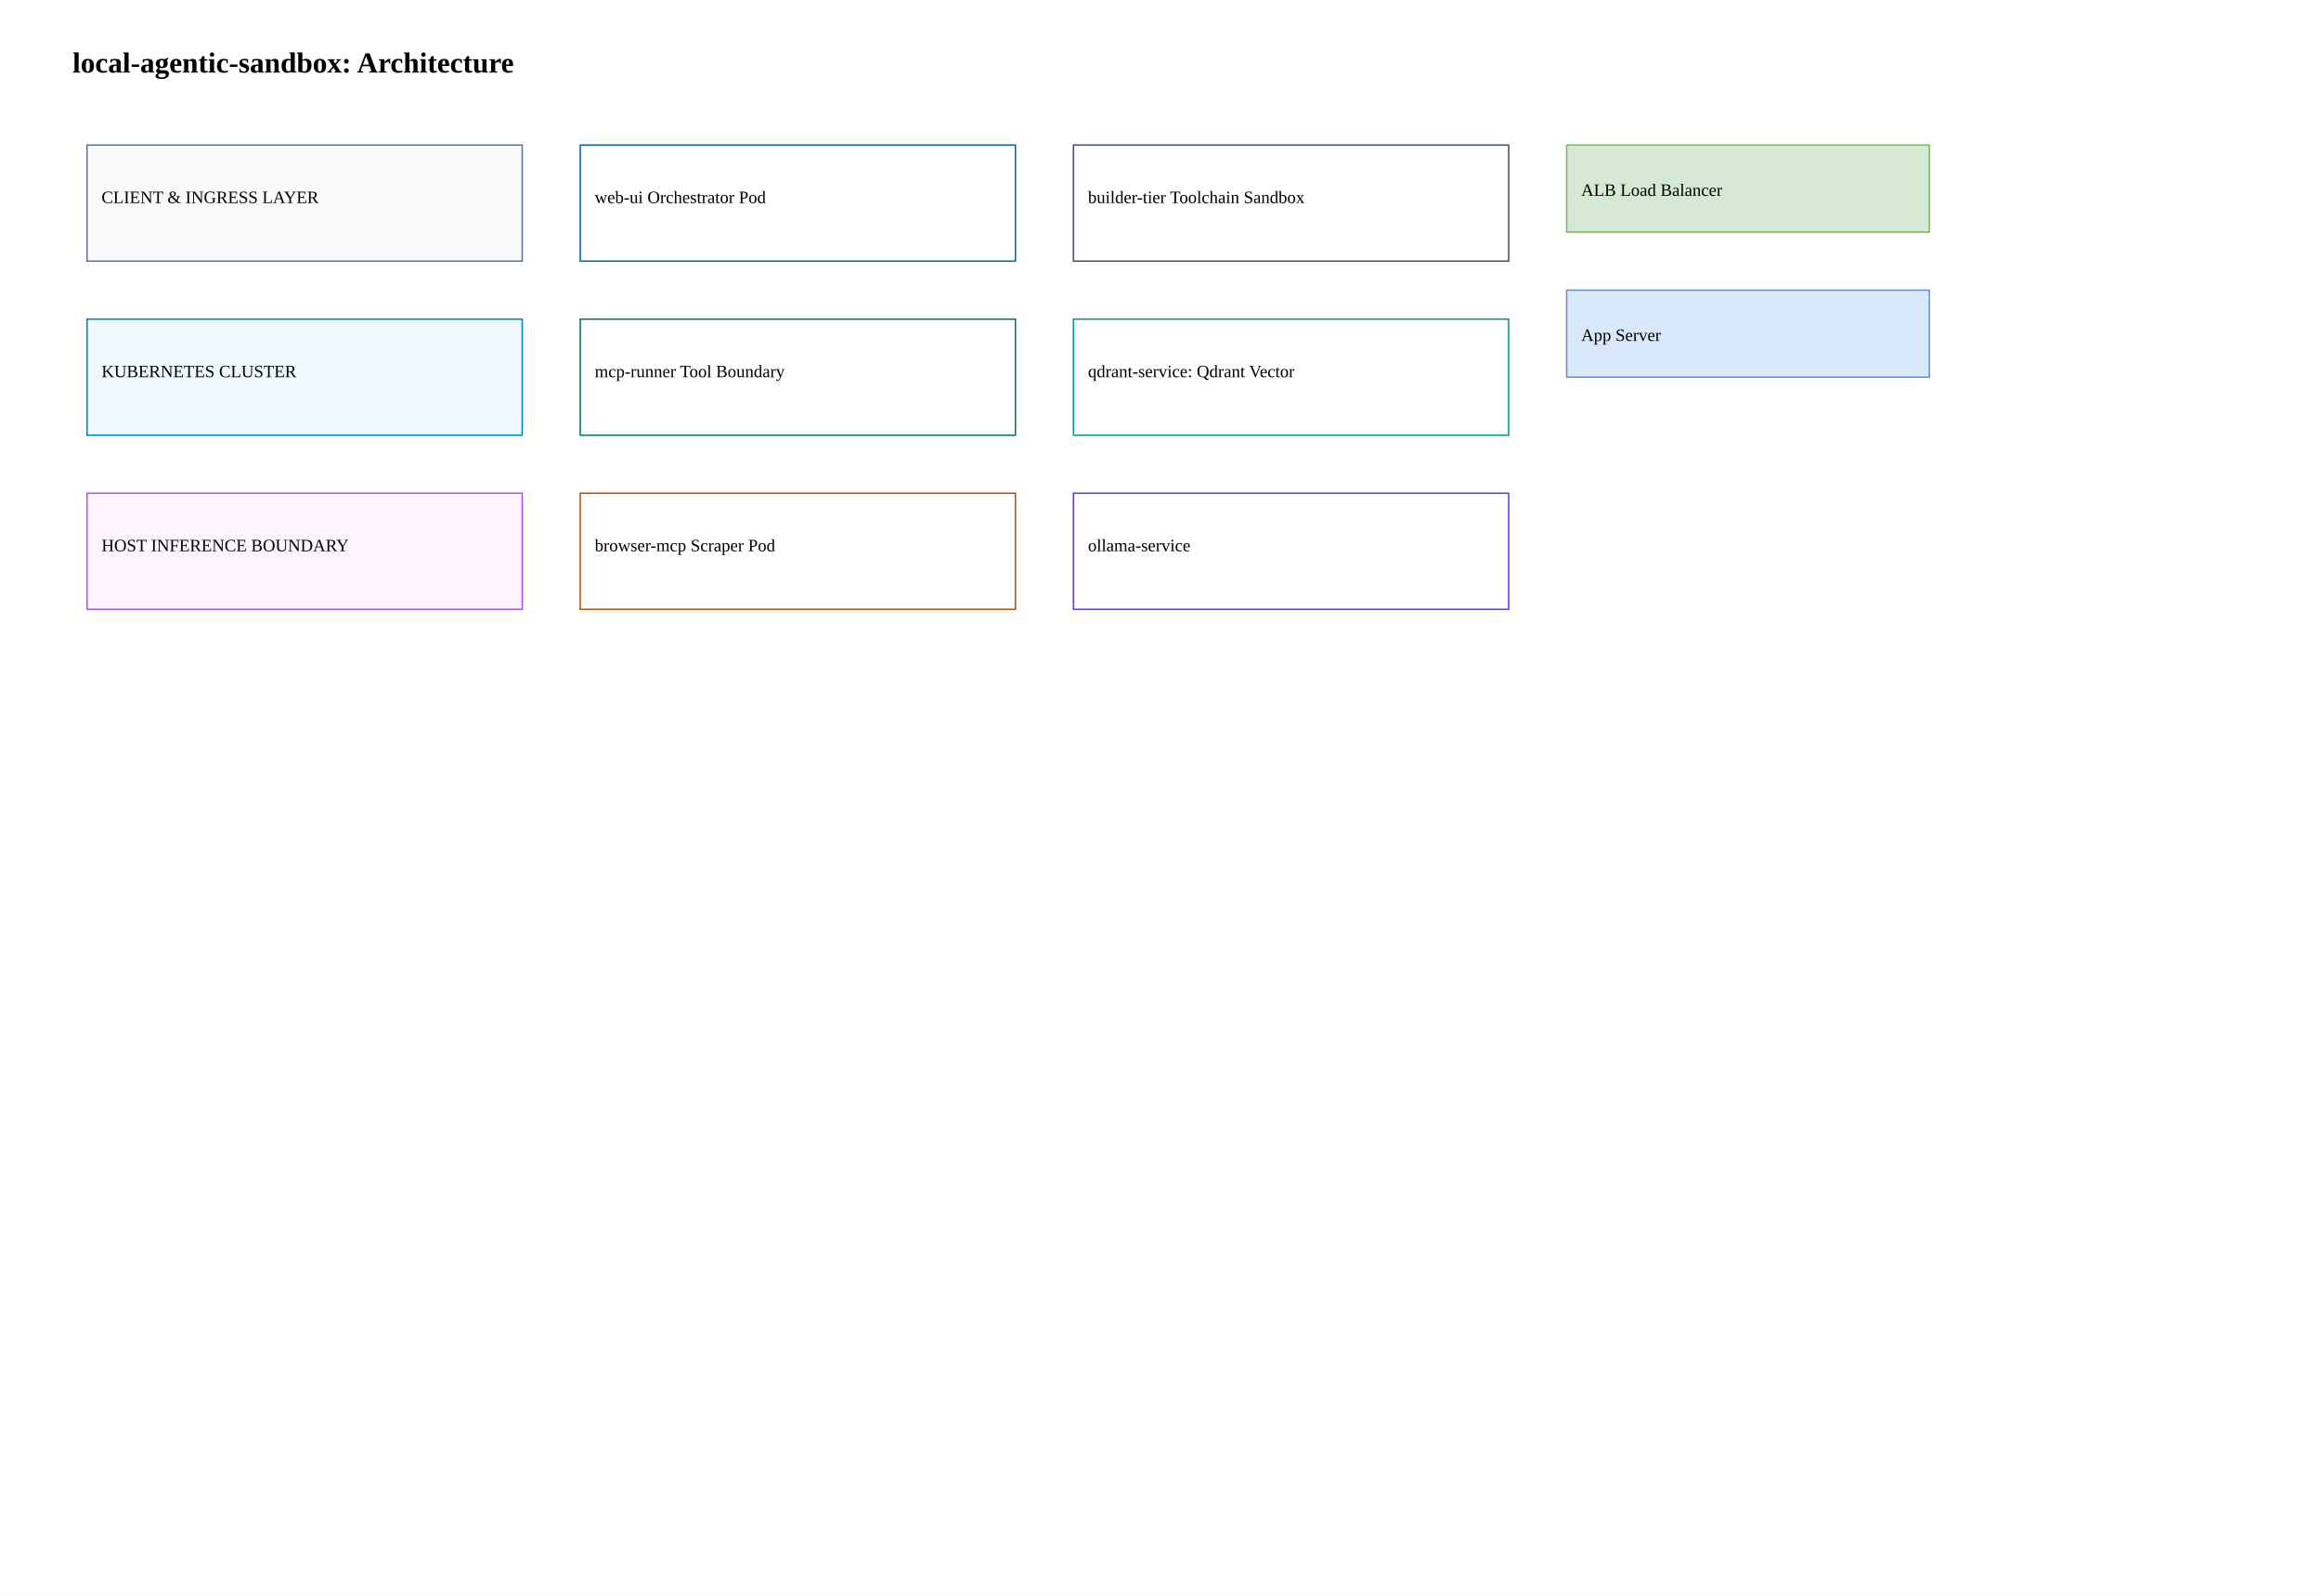
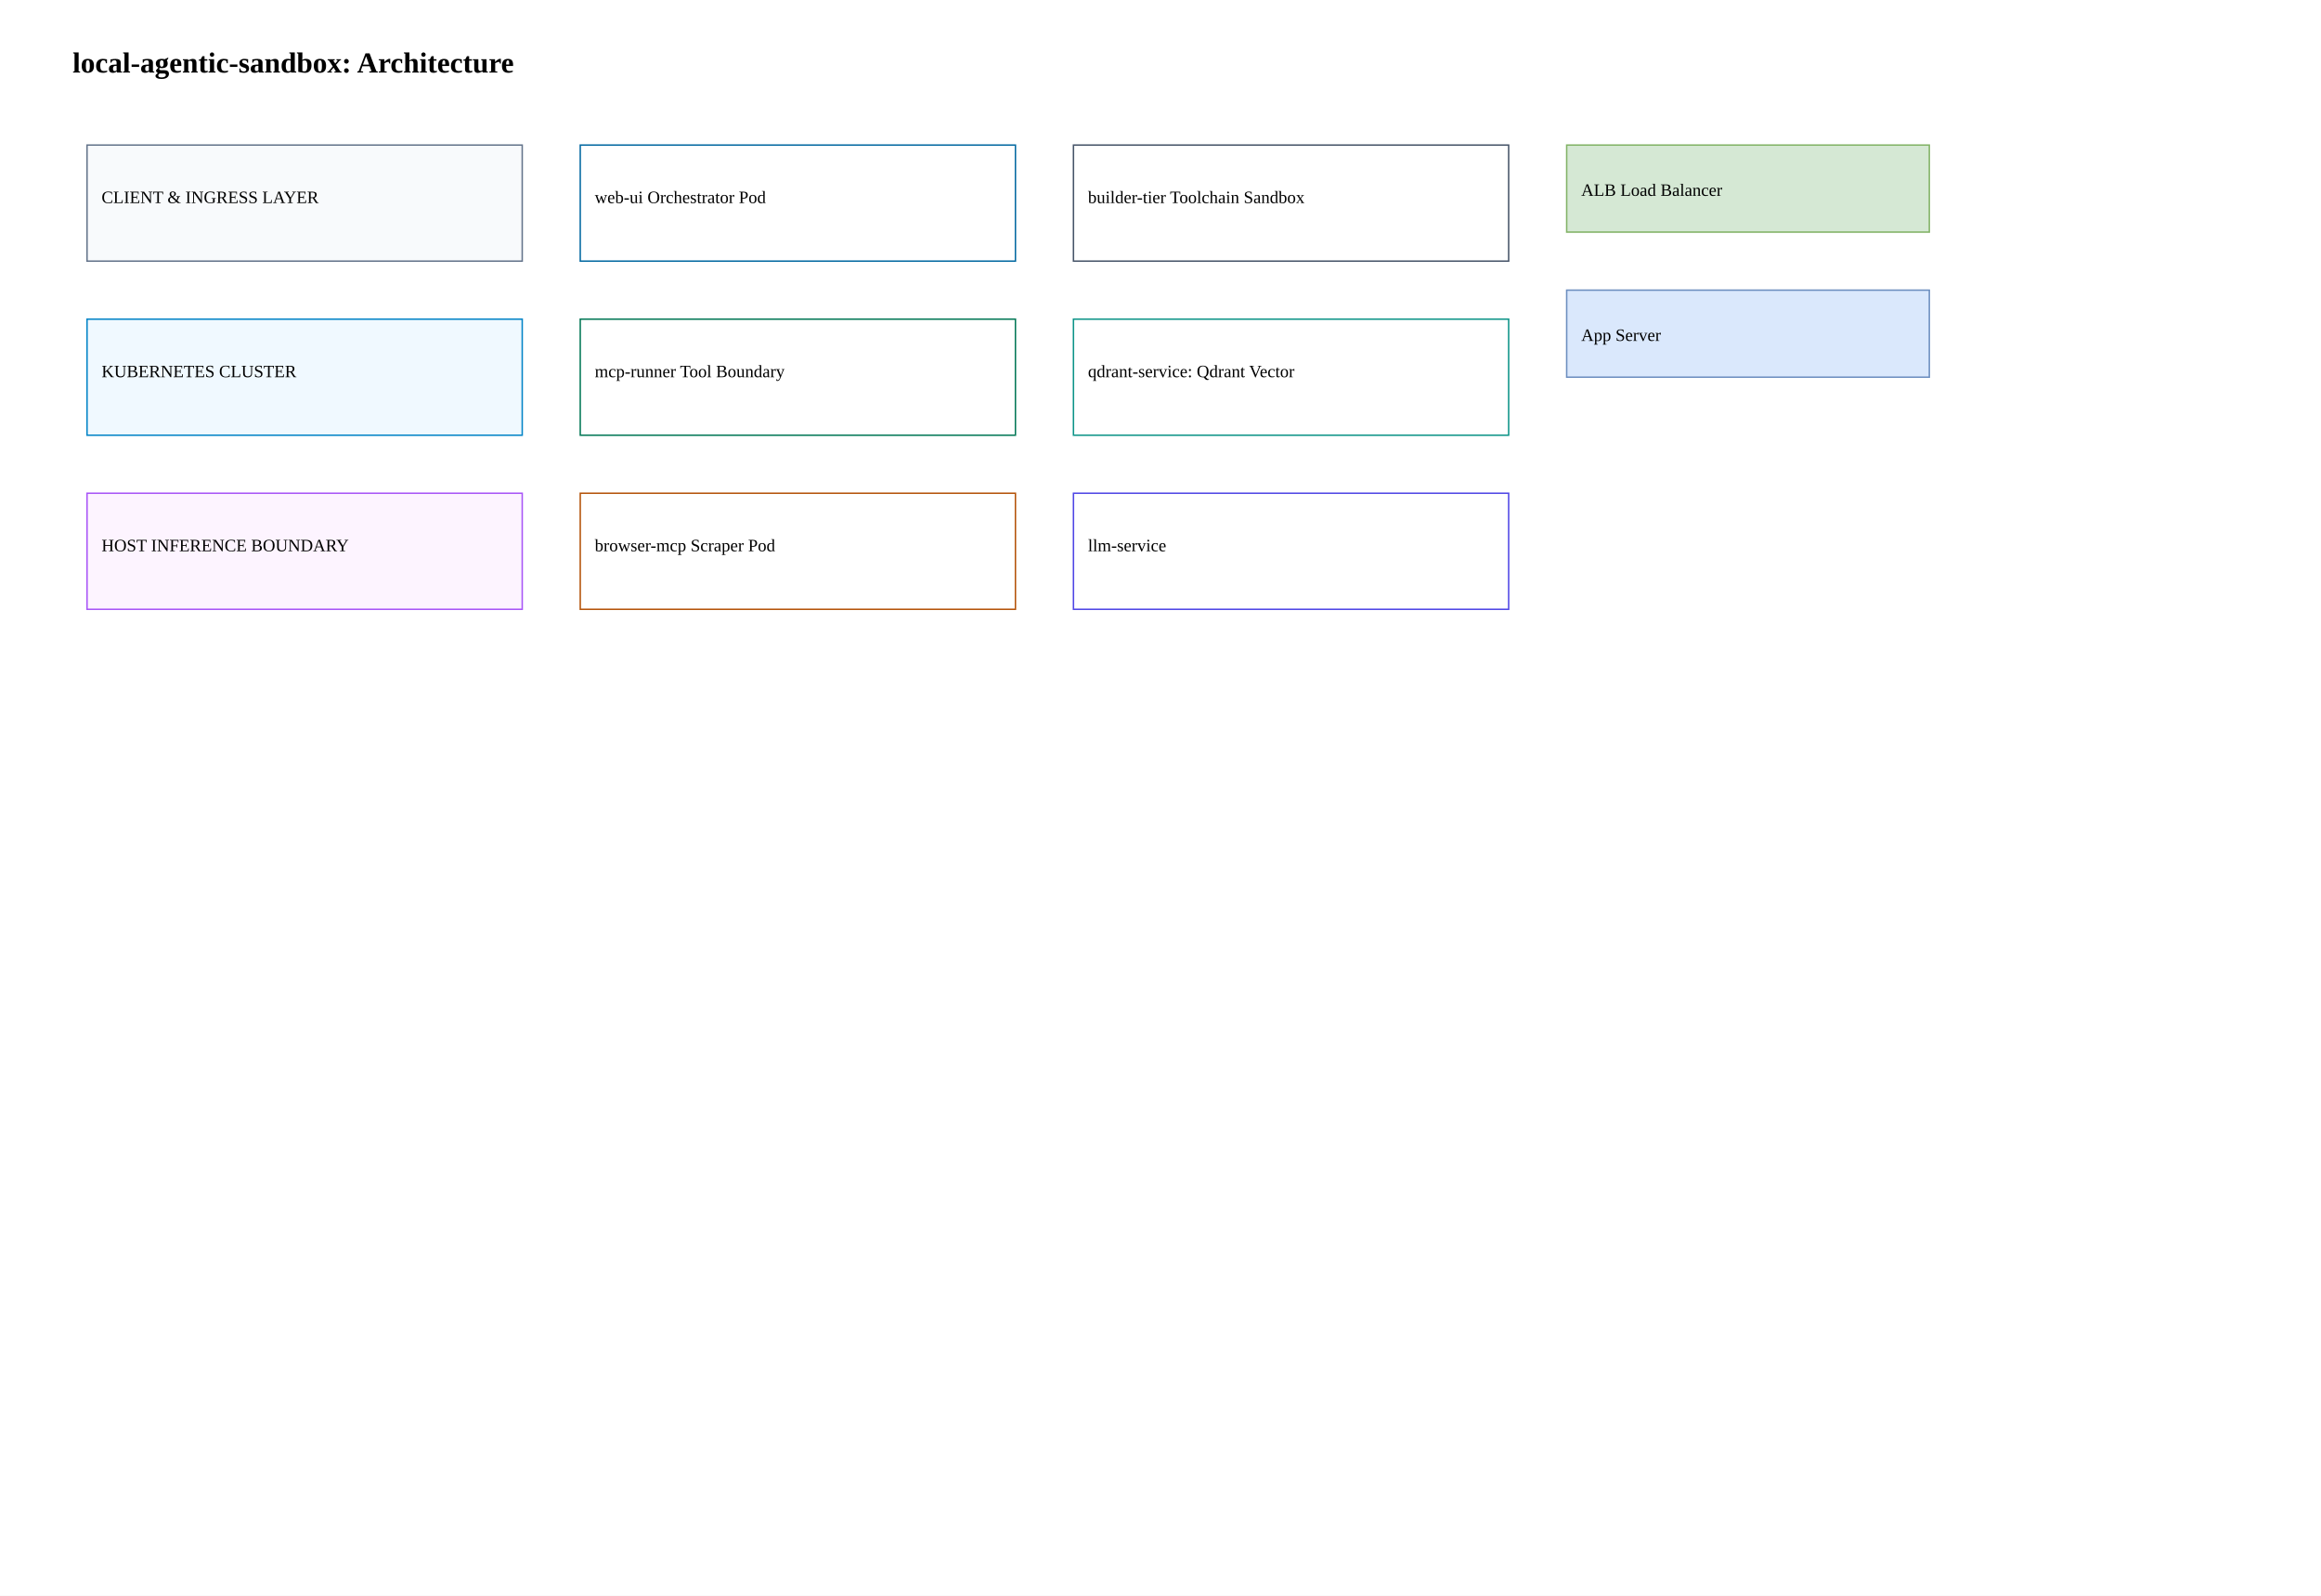
<svg xmlns="http://www.w3.org/2000/svg" viewBox="0 0 1600 1100" width="100%" height="100%" class="drawio-svg">
  <defs>
    <filter id="drawio-shadow" x="-10%" y="-10%" width="125%" height="125%">
      <feDropShadow dx="0" dy="2" stdDeviation="3" flood-opacity="0.08" />
    </filter>
  </defs>
  <rect x="0" y="0" width="1600" height="1100" fill="#ffffff" />
  <text x="50" y="50" font-size="20" font-weight="bold">local-agentic-sandbox: Architecture</text>
  <g class="drawio-node">
    <rect x="60" y="100" width="300" height="80" fill="#f8fafc" stroke="#64748b" />
    <text x="70" y="140">CLIENT &amp; INGRESS LAYER</text>
  </g>
  <g class="drawio-node">
    <rect x="60" y="220" width="300" height="80" fill="#f0f9ff" stroke="#0284c7" />
    <text x="70" y="260">KUBERNETES CLUSTER</text>
  </g>
  <g class="drawio-node">
    <rect x="60" y="340" width="300" height="80" fill="#fdf4ff" stroke="#a855f7" />
    <text x="70" y="380">HOST INFERENCE BOUNDARY</text>
  </g>
  <g class="drawio-node">
    <rect x="400" y="100" width="300" height="80" fill="#ffffff" stroke="#0369a1" />
    <text x="410" y="140">web-ui Orchestrator Pod</text>
  </g>
  <g class="drawio-node">
    <rect x="400" y="220" width="300" height="80" fill="#ffffff" stroke="#047857" />
    <text x="410" y="260">mcp-runner Tool Boundary</text>
  </g>
  <g class="drawio-node">
    <rect x="400" y="340" width="300" height="80" fill="#ffffff" stroke="#b45309" />
    <text x="410" y="380">browser-mcp Scraper Pod</text>
  </g>
  <g class="drawio-node">
    <rect x="740" y="100" width="300" height="80" fill="#ffffff" stroke="#475569" />
    <text x="750" y="140">builder-tier Toolchain Sandbox</text>
  </g>
  <g class="drawio-node">
    <rect x="740" y="220" width="300" height="80" fill="#ffffff" stroke="#0d9488" />
    <text x="750" y="260">qdrant-service: Qdrant Vector</text>
  </g>
  <g class="drawio-node">
    <rect x="740" y="340" width="300" height="80" fill="#ffffff" stroke="#4f46e5" />
-     <text x="750" y="380">ollama-service</text>
+     <text x="750" y="380">llm-service</text>
  </g>
  <g class="drawio-node">
    <rect x="1080" y="100" width="250" height="60" fill="#d5e8d4" stroke="#82b366" />
    <text x="1090" y="135">ALB Load Balancer</text>
  </g>
  <g class="drawio-node">
    <rect x="1080" y="200" width="250" height="60" fill="#dae8fc" stroke="#6c8ebf" />
    <text x="1090" y="235">App Server</text>
  </g>
</svg>
